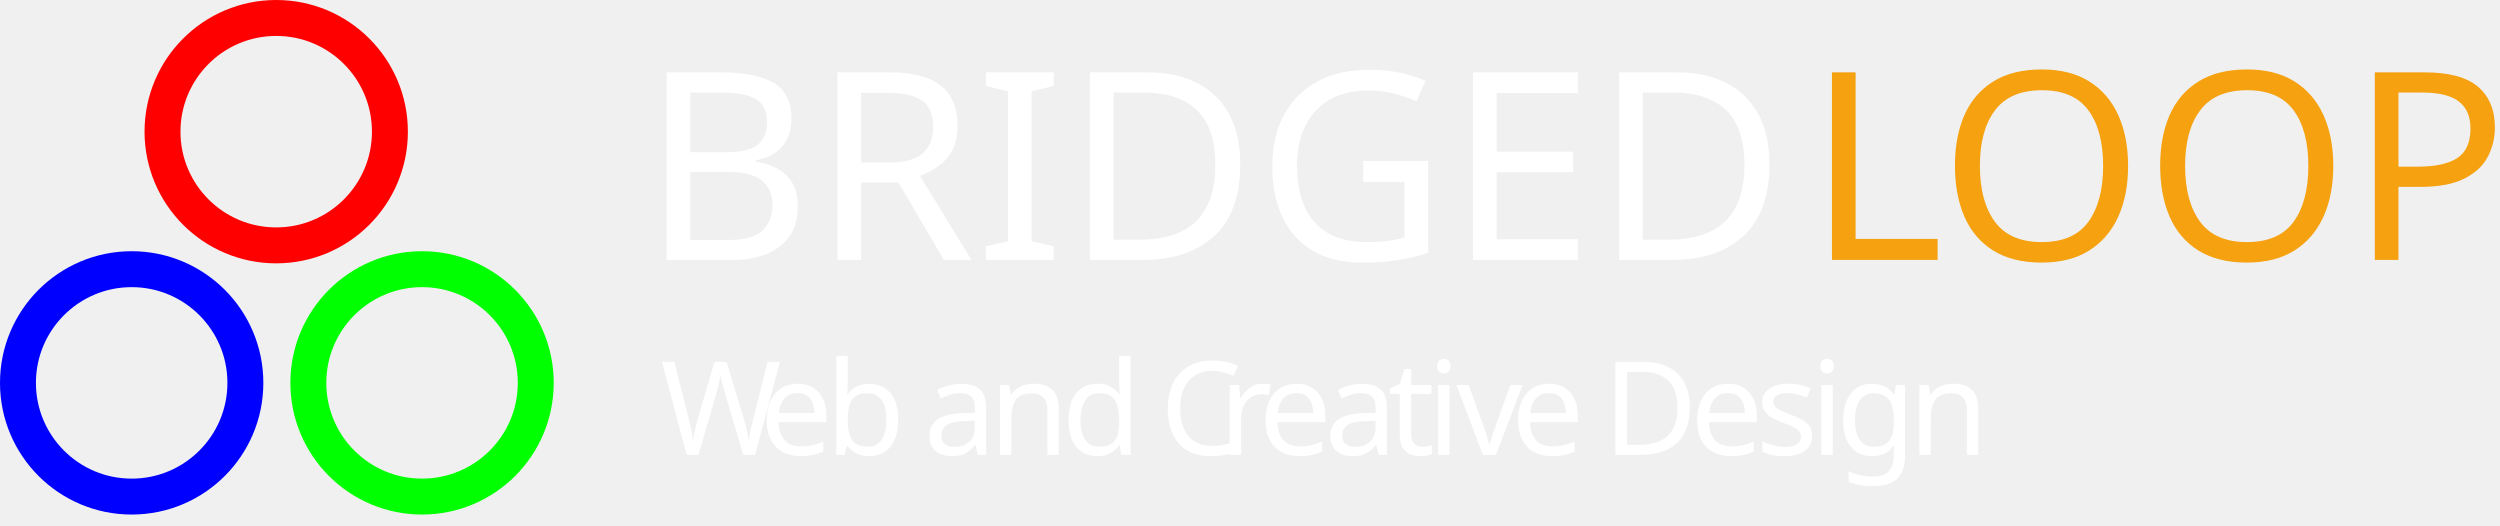
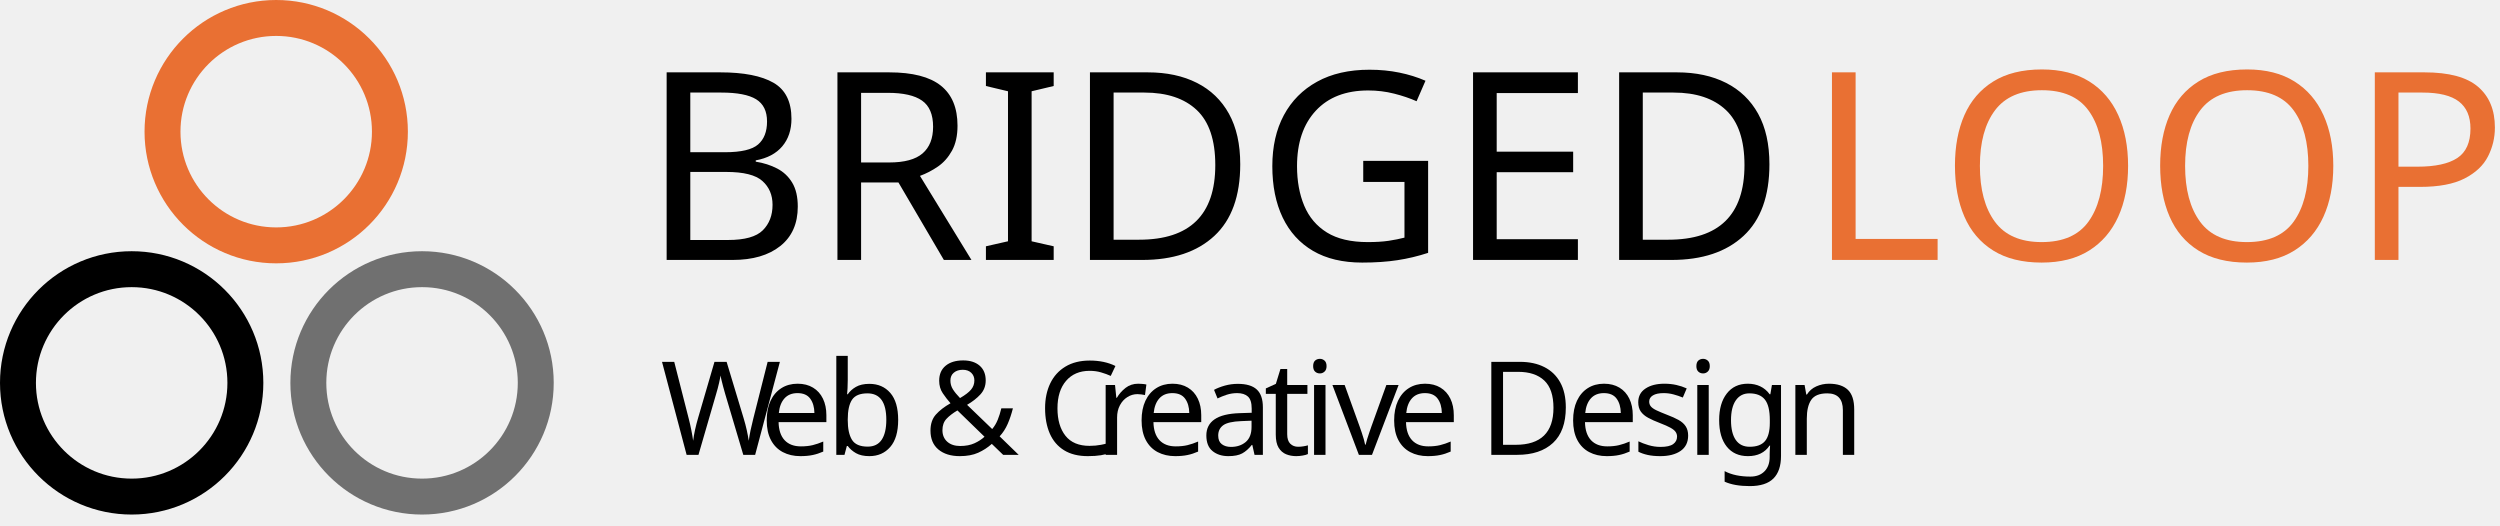
<svg xmlns="http://www.w3.org/2000/svg" id="Capa_2" data-name="Capa 2" viewBox="0 0 1113.2 234.08">
  <defs>
    <style>
      .cls-1 {
-         font-family: ChakraPetch-Medium, 'Chakra Petch';
-         font-size: 58px;
-       }
- 
-       .cls-1, .cls-2 {
-         fill: #fff;
-       }
- 
-       .cls-1, .cls-3 {
-         font-weight: 500;
-       }
- 
-       .cls-4 {
        fill: #c1d1cf;
      }

-       .cls-5 {
-         stroke: blue;
+       .cls-2 {
+         stroke: #707070;
      }

-       .cls-5, .cls-6, .cls-7 {
+       .cls-2, .cls-3, .cls-4 {
        fill: none;
        stroke-miterlimit: 10;
        stroke-width: 16px;
      }

-       .cls-6 {
-         stroke: lime;
+       .cls-3 {
+         stroke: #e97033;
      }

-       .cls-3 {
+       .cls-4 {
+         stroke: #000;
+       }
+ 
+       .cls-5 {
+         font-family: ChakraPetch-Medium, 'Chakra Petch';
+         font-size: 58px;
+       }
+ 
+       .cls-5, .cls-6 {
+         font-weight: 500;
+       }
+ 
+       .cls-6 {
        font-family: OxaniumRoman-Medium, Oxanium;
        font-size: 117px;
        font-variation-settings: 'wght' 500;
      }

+       .cls-7 {
+         letter-spacing: -.07em;
+       }
+ 
      .cls-8 {
+         letter-spacing: -.09em;
+       }
+ 
+       .cls-9 {
+         fill: #e97033;
+       }
+ 
+       .cls-10 {
        letter-spacing: -.06em;
      }

-       .cls-9 {
-         fill: #f5a110;
-       }
- 
-       .cls-10 {
-         letter-spacing: -.07em;
-       }
- 
-       .cls-7 {
-         stroke: red;
-       }
- 
      .cls-11 {
-         letter-spacing: -.09em;
+         letter-spacing: -.11em;
      }

      .cls-12 {
        letter-spacing: -.07em;
      }
- 
-       .cls-13 {
-         letter-spacing: -.11em;
-       }
    </style>
  </defs>
  <g id="Capa_1-2" data-name="Capa 1">
-     <text class="cls-3" transform="translate(285.5 115.75)">
-       <tspan class="cls-2" x="0" y="0">BRIDGED</tspan>
-       <tspan class="cls-4" x="490.81" y="0"> </tspan>
-       <tspan class="cls-9" x="518.89" y="0">LOOP</tspan>
-     </text>
    <g>
-       <circle class="cls-7" cx="122.99" cy="58.63" r="50.63" />
-       <circle class="cls-5" cx="58.63" cy="170.49" r="50.63" />
-       <circle class="cls-6" cx="187.93" cy="170.49" r="50.63" />
+       <text class="cls-6" transform="translate(285.5 115.75)">
+         <tspan x="0" y="0">BRIDGED</tspan>
+         <tspan class="cls-1" x="490.81" y="0"> </tspan>
+         <tspan class="cls-9" x="518.89" y="0">LOOP</tspan>
+       </text>
+       <circle class="cls-3" cx="122.99" cy="58.63" r="50.63" />
+       <circle class="cls-4" cx="58.63" cy="170.49" r="50.63" />
+       <circle class="cls-2" cx="187.93" cy="170.49" r="50.63" />
+       <text class="cls-5" transform="translate(294.08 202.53)">
+         <tspan class="cls-11" x="0" y="0">W</tspan>
+         <tspan class="cls-10" x="44.14" y="0">eb &amp; C</tspan>
+         <tspan class="cls-8" x="193.31" y="0">r</tspan>
+         <tspan class="cls-10" x="211.06" y="0">e</tspan>
+         <tspan class="cls-7" x="240.41" y="0">a</tspan>
+         <tspan class="cls-10" x="268.65" y="0">ti</tspan>
+         <tspan class="cls-12" x="299.22" y="0">v</tspan>
+         <tspan class="cls-10" x="323.52" y="0">e Design </tspan>
+       </text>
    </g>
-     <text class="cls-1" transform="translate(294.08 202.53)">
-       <tspan class="cls-13" x="0" y="0">W</tspan>
-       <tspan class="cls-8" x="44.14" y="0">eb and C</tspan>
-       <tspan class="cls-11" x="248.53" y="0">r</tspan>
-       <tspan class="cls-8" x="266.27" y="0">e</tspan>
-       <tspan class="cls-12" x="295.62" y="0">a</tspan>
-       <tspan class="cls-8" x="323.87" y="0">ti</tspan>
-       <tspan class="cls-10" x="354.43" y="0">v</tspan>
-       <tspan class="cls-8" x="378.73" y="0">e Design </tspan>
-     </text>
  </g>
</svg>
